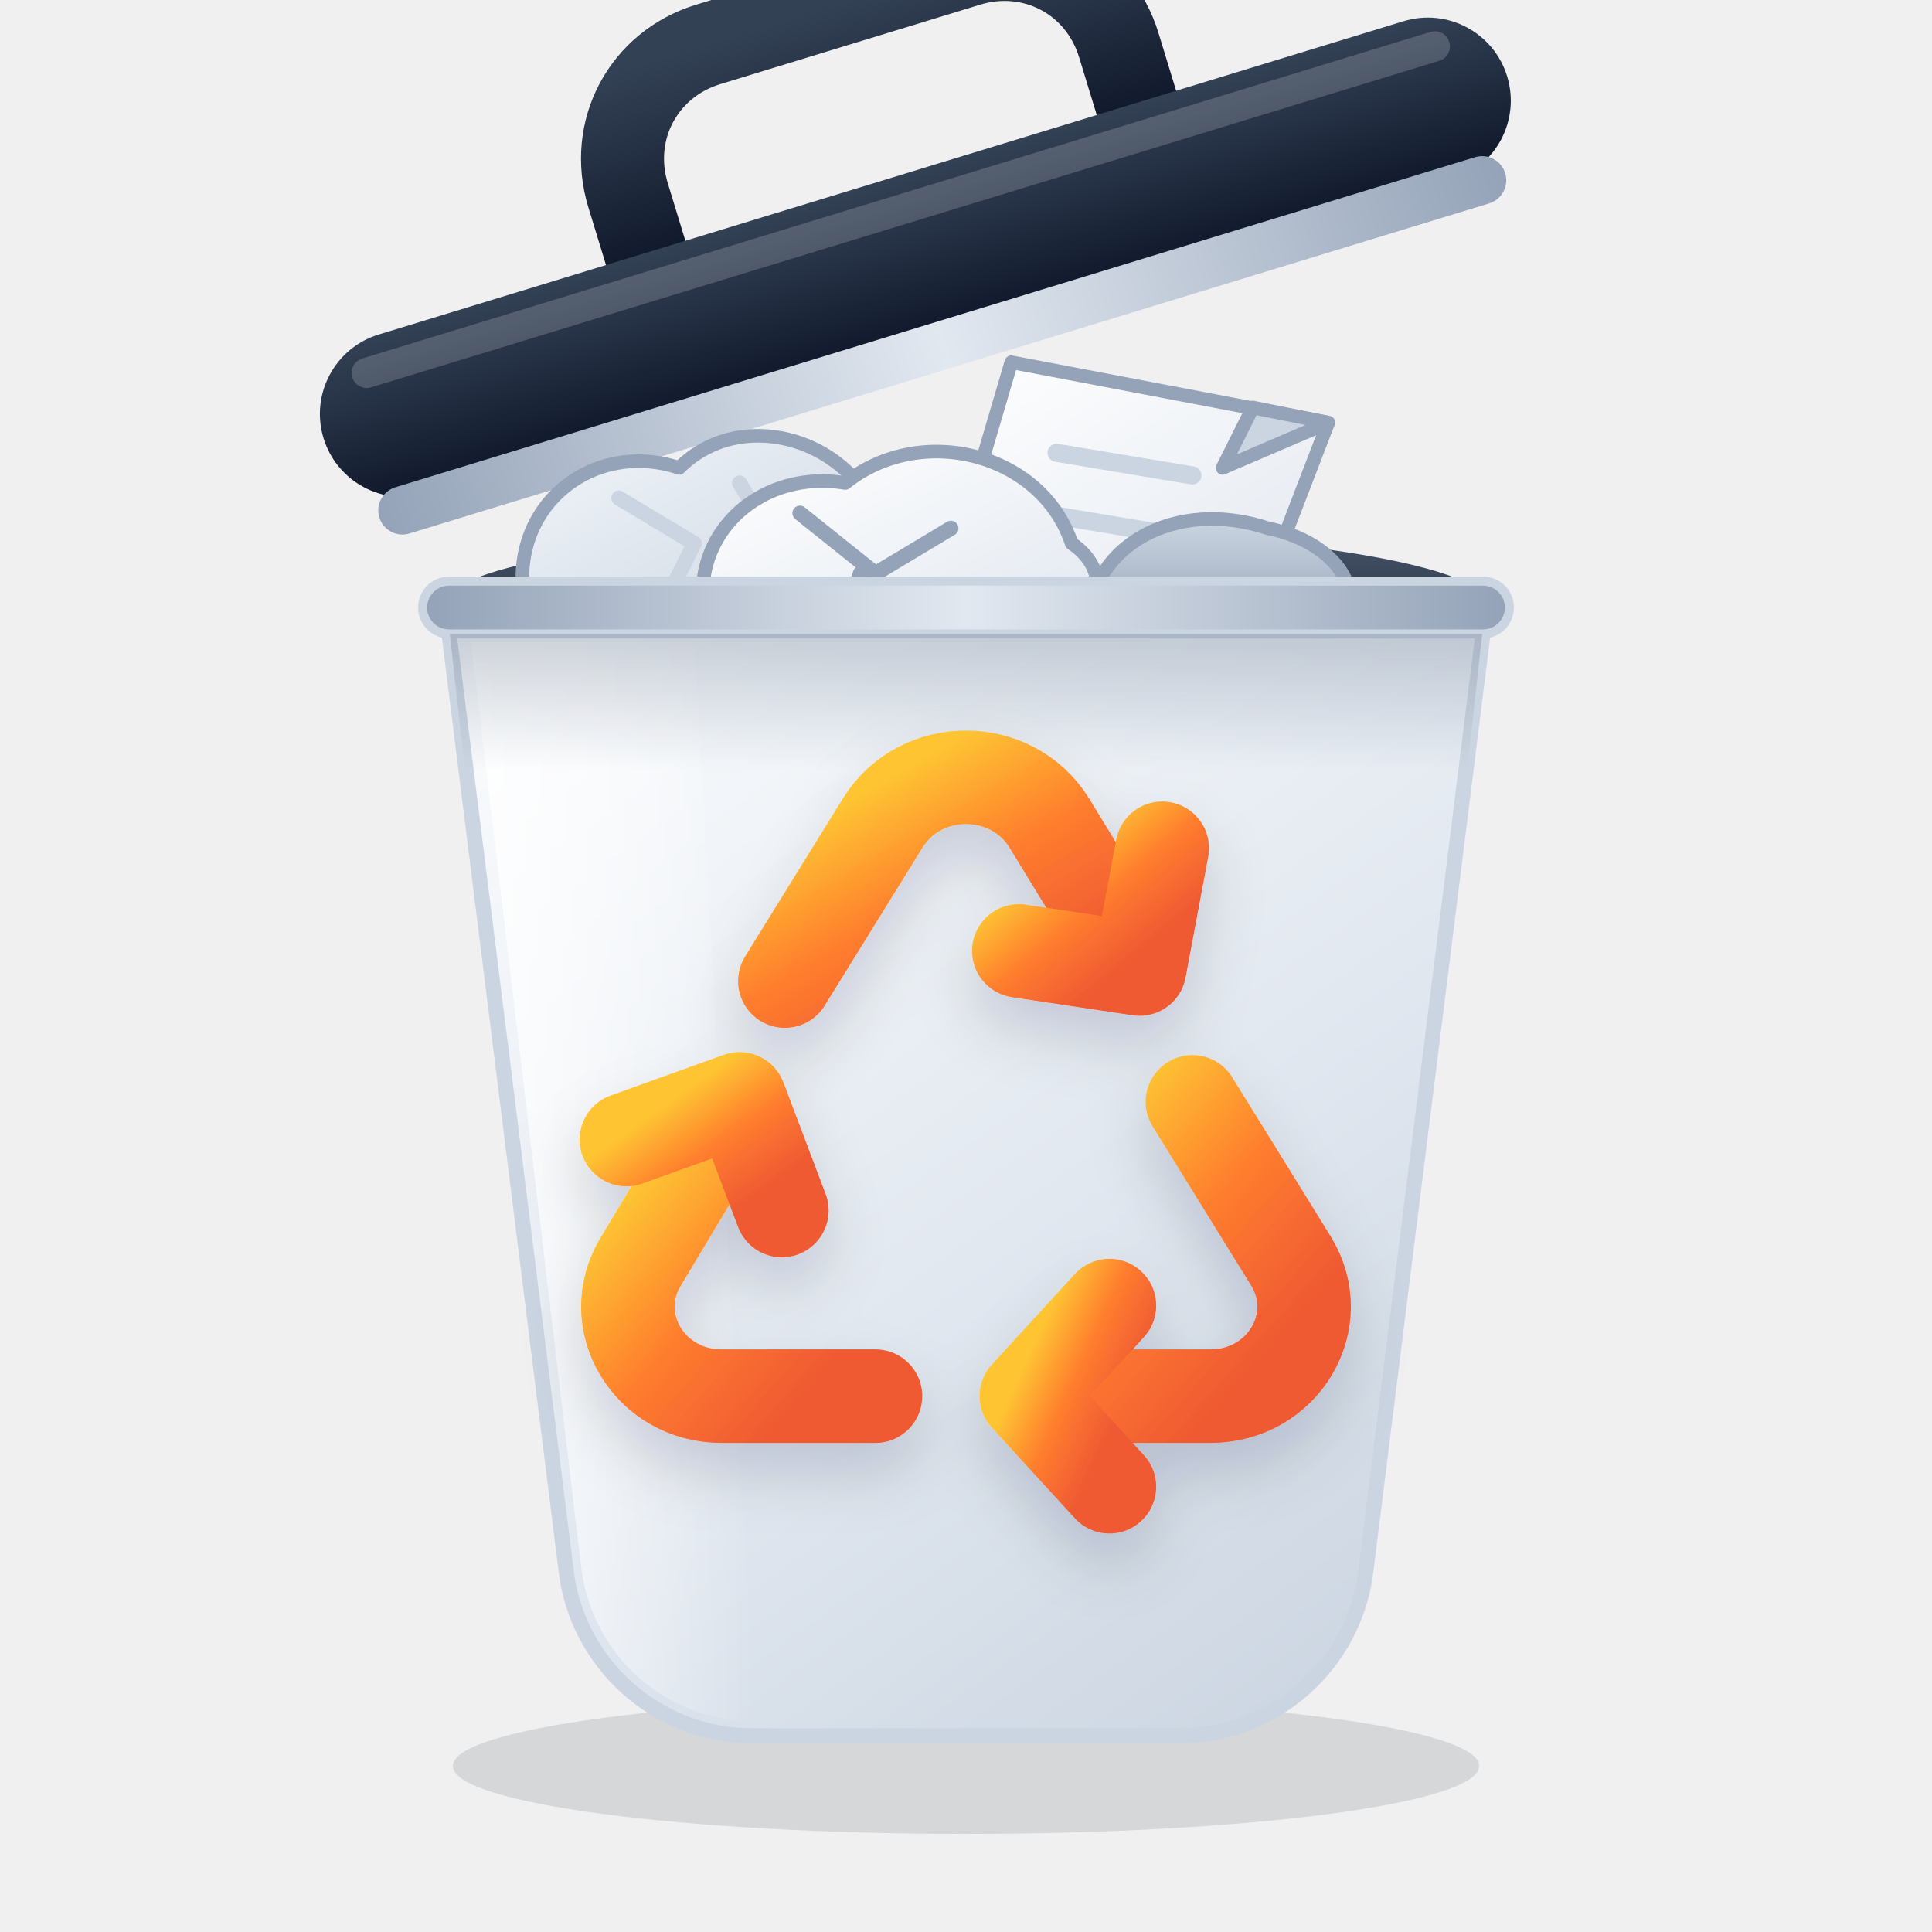
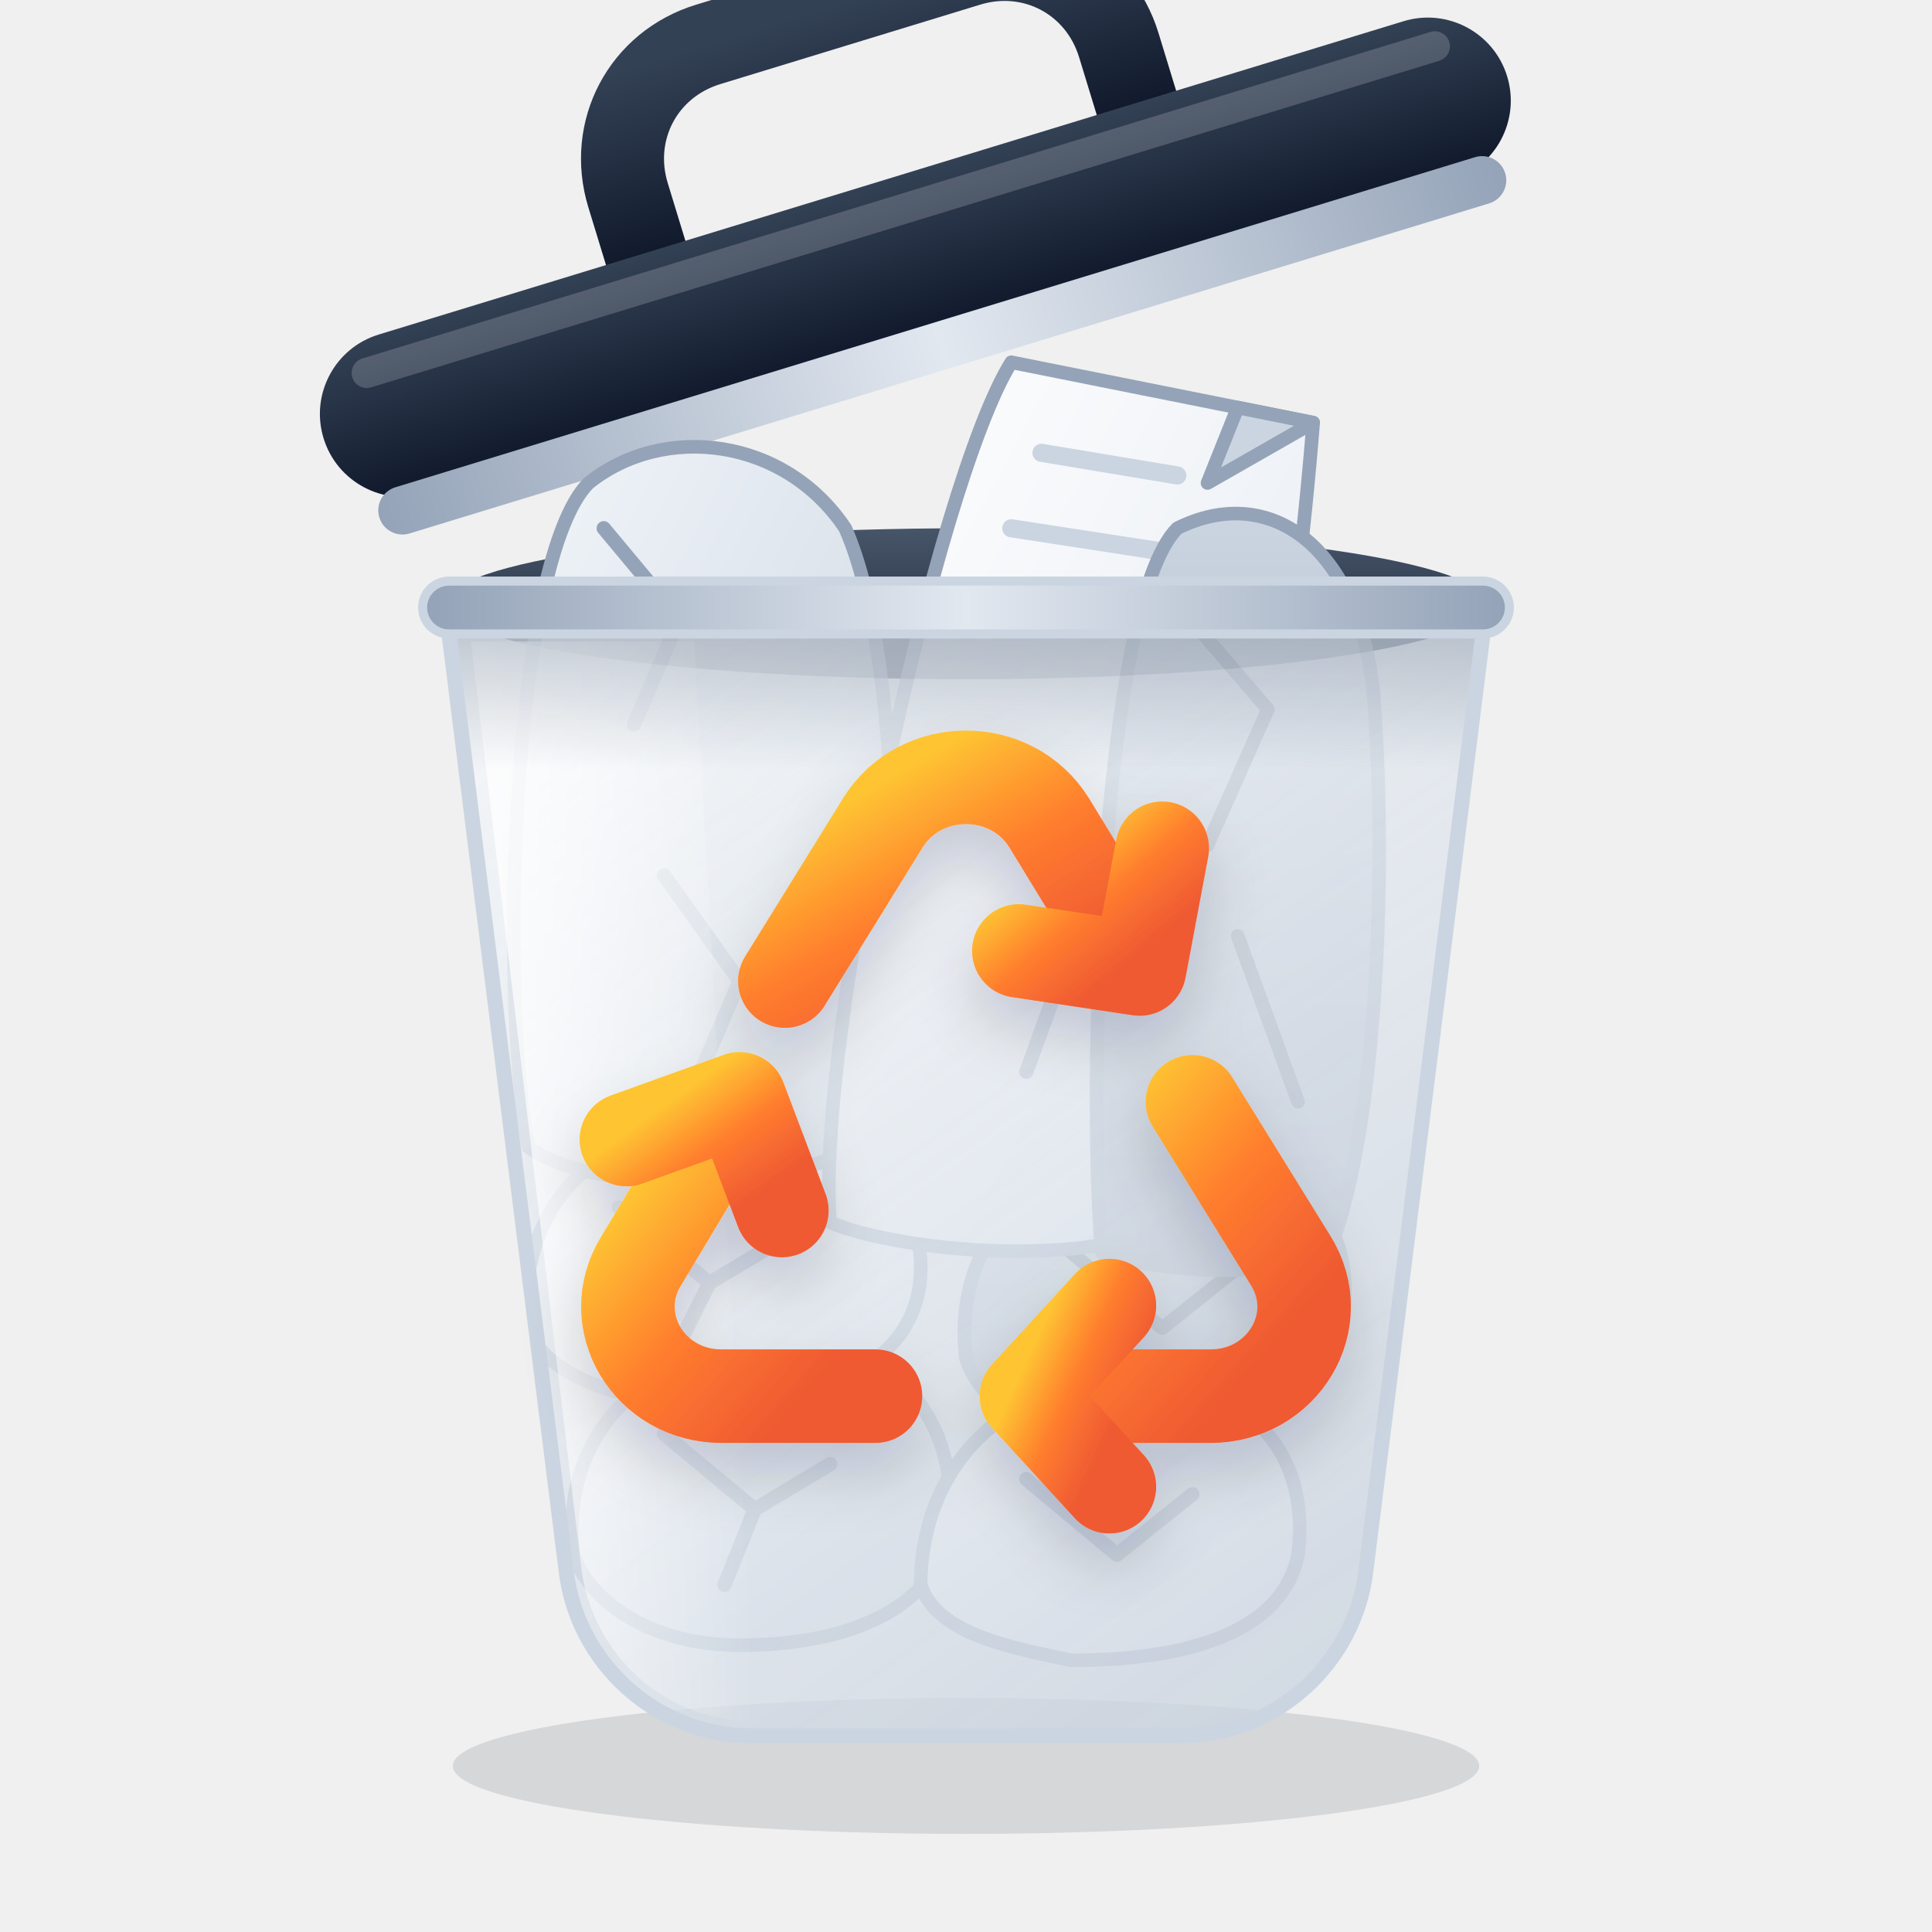
<svg xmlns="http://www.w3.org/2000/svg" viewBox="0 0 128 128" width="128" height="128">
  <defs>
-     <linearGradient id="bodyGrad" x1="20%" y1="0%" x2="85%" y2="100%">
-       <stop offset="0%" stop-color="#f8fafc" />
-       <stop offset="55%" stop-color="#e2e8f0" />
-       <stop offset="100%" stop-color="#cbd5e1" />
+     <clipPath id="binBodyClip">
+       <path d="M 29.5 40 L 98.5 40 L 90.5 104 C 89.8 110.2 84.5 115 78.2 115 L 49.8 115 C 43.5 115 38.2 110.2 37.5 104 Z" />
+     </clipPath>
+     <clipPath id="aboveRimClip">
+       <rect x="20" y="0" width="88" height="40.5" />
+     </clipPath>
+     <linearGradient id="bodyGlassGrad" x1="20%" y1="0%" x2="85%" y2="100%">
+       <stop offset="0%" stop-color="#f8fafc" stop-opacity="0.76" />
+       <stop offset="55%" stop-color="#e2e8f0" stop-opacity="0.65" />
+       <stop offset="100%" stop-color="#cbd5e1" stop-opacity="0.74" />
    </linearGradient>
    <linearGradient id="innerRimGrad" x1="0%" y1="0%" x2="0%" y2="100%">
      <stop offset="0%" stop-color="#475569" />
      <stop offset="100%" stop-color="#1e293b" />
    </linearGradient>
    <linearGradient id="sideHighlight" x1="0%" y1="0%" x2="100%" y2="0%">
-       <stop offset="0%" stop-color="#ffffff" stop-opacity="0.85" />
+       <stop offset="0%" stop-color="#ffffff" stop-opacity="0.82" />
      <stop offset="100%" stop-color="#ffffff" stop-opacity="0" />
    </linearGradient>
    <linearGradient id="topShadow" x1="0%" y1="0%" x2="0%" y2="100%">
-       <stop offset="0%" stop-color="#64748b" stop-opacity="0.32" />
+       <stop offset="0%" stop-color="#64748b" stop-opacity="0.34" />
      <stop offset="100%" stop-color="#64748b" stop-opacity="0" />
    </linearGradient>
    <linearGradient id="lidGrad" x1="0%" y1="0%" x2="0%" y2="100%">
      <stop offset="0%" stop-color="#334155" />
      <stop offset="100%" stop-color="#0f172a" />
    </linearGradient>
    <linearGradient id="rimGrad" x1="0%" y1="0%" x2="100%" y2="0%">
      <stop offset="0%" stop-color="#94a3b8" />
      <stop offset="50%" stop-color="#e2e8f0" />
      <stop offset="100%" stop-color="#94a3b8" />
    </linearGradient>
    <linearGradient id="paperLight" x1="0%" y1="0%" x2="100%" y2="100%">
      <stop offset="0%" stop-color="#ffffff" />
      <stop offset="100%" stop-color="#e2e8f0" />
    </linearGradient>
    <linearGradient id="paperMid" x1="0%" y1="0%" x2="100%" y2="100%">
      <stop offset="0%" stop-color="#f1f5f9" />
      <stop offset="100%" stop-color="#cbd5e1" />
    </linearGradient>
    <linearGradient id="paperShadow" x1="0%" y1="0%" x2="0%" y2="100%">
      <stop offset="0%" stop-color="#cbd5e1" />
      <stop offset="100%" stop-color="#94a3b8" />
    </linearGradient>
    <linearGradient id="recycleSoplosGrad" x1="15%" y1="15%" x2="85%" y2="85%">
      <stop offset="0%" stop-color="#fec431" />
      <stop offset="50%" stop-color="#ff7d2e" />
      <stop offset="100%" stop-color="#ef5a33" />
    </linearGradient>
    <filter id="softDrop" x="-20%" y="-20%" width="140%" height="140%">
-       <feDropShadow dx="0" dy="2" stdDeviation="2" flood-color="#0f172a" flood-opacity="0.15" />
+       <feDropShadow dx="0" dy="2" stdDeviation="2" flood-color="#0f172a" flood-opacity="0.16" />
    </filter>
+     <g id="papers-stack" stroke="#94a3b8" stroke-width="0.9" stroke-linejoin="round">
+       <g id="paper-base-left">
+         <path d="M 38 103 C 37 95 43 89 51 90 C 57 88 63 92 63 100 C 63 106 57 109 49 109 C 43 109 39 106 38 103 Z" fill="url(#paperMid)" />
+         <path d="M 44 95 L 50 100 L 55 97 M 50 100 L 48 105" fill="none" stroke="#94a3b8" stroke-width="0.95" stroke-linecap="round" />
+       </g>
+       <g id="paper-base-right">
+         <path d="M 61 105 C 61 97 67 91 75 92 C 81 91 87 95 86 103 C 85 108 79 110 71 110 C 66 109 62 108 61 105 Z" fill="url(#paperLight)" />
+         <path d="M 68 98 L 74 103 L 79 99" fill="none" stroke="#94a3b8" stroke-width="0.95" stroke-linecap="round" />
+       </g>
+       <g id="paper-mid-left">
+         <path d="M 35 88 C 34 80 40 74 48 75 C 54 73 61 77 61 84 C 61 90 55 93 47 93 C 41 93 36 91 35 88 Z" fill="url(#paperLight)" />
+         <path d="M 41 80 L 47 85 L 52 82 M 47 85 L 45 89" fill="none" stroke="#94a3b8" stroke-width="0.95" stroke-linecap="round" />
+       </g>
+       <g id="paper-mid-right">
+         <path d="M 64 90 C 63 82 69 76 77 77 C 83 75 90 79 89 87 C 88 92 82 95 74 95 C 68 95 65 93 64 90 Z" fill="url(#paperShadow)" />
+         <path d="M 71 83 L 77 88 L 82 84" fill="none" stroke="#64748b" stroke-width="0.9" stroke-linecap="round" />
+       </g>
+       <g id="paper-top-left">
+         <path d="M 35 76 C 33 65 34 37 39 32 C 44 28 52 29 56 35 C 60 44 60 68 57 76 C 51 79 39 79 35 76 Z" fill="url(#paperMid)" />
+         <path d="M 40 35 L 45 41 L 42 48 M 44 58 L 49 65 L 46 72" fill="none" stroke="#94a3b8" stroke-width="0.95" stroke-linecap="round" />
+       </g>
+       <g id="paper-top-sheet">
+         <path d="M 55 81 C 54 69 62 32 67 24 L 87 28 C 86 41 82 72 78 81 C 72 84 60 83 55 81 Z" fill="url(#paperLight)" />
+         <path d="M 87 28 L 80 32 L 82 27 Z" fill="#cbd5e1" />
+         <line x1="69" y1="30" x2="78" y2="31.5" stroke="#cbd5e1" stroke-width="1.2" stroke-linecap="round" />
+         <line x1="67" y1="35" x2="80" y2="37" stroke="#cbd5e1" stroke-width="1.2" stroke-linecap="round" />
+         <path d="M 65 52 L 72 60 L 68 71" fill="none" stroke="#94a3b8" stroke-width="0.95" stroke-linecap="round" />
+       </g>
+       <g id="paper-top-right">
+         <path d="M 73 83 C 72 72 73 40 78 35 C 84 32 90 36 91 46 C 92 59 91 76 88 83 C 83 85 76 84 73 83 Z" fill="url(#paperShadow)" />
+         <path d="M 78 40 L 84 47 L 80 56 M 82 62 L 86 73" fill="none" stroke="#64748b" stroke-width="0.9" stroke-linecap="round" />
+       </g>
+     </g>
  </defs>
  <ellipse cx="64" cy="117" rx="34" ry="4.5" fill="#0f172a" opacity="0.12" />
  <g transform="translate(24, 34) rotate(-17)">
    <path d="M 23 -10 L 23 -15 C 23 -19.5 26.5 -23 31 -23 L 49 -23 C 53.5 -23 57 -19.5 57 -15 L 57 -10" fill="none" stroke="url(#lidGrad)" stroke-width="5.5" stroke-linecap="round" />
    <rect x="-1" y="-11" width="82" height="11" rx="5.5" fill="url(#lidGrad)" />
    <rect x="2" y="-9.8" width="76" height="2" rx="1" fill="#ffffff" opacity="0.18" />
    <rect x="1" y="-1" width="78" height="3.2" rx="1.6" fill="url(#rimGrad)" />
  </g>
  <ellipse cx="64" cy="40" rx="34.5" ry="5" fill="url(#innerRimGrad)" />
-   <g stroke="#94a3b8" stroke-width="0.9" stroke-linejoin="round">
-     <path d="M 35 41 C 33 34 39 29 45 31 C 49 27 56 29 58 34 C 61 36 60 41 56 42 Z" fill="url(#paperMid)" />
-     <path d="M 41 33 L 46 36 L 44 40 M 49 32 L 52 37" fill="none" stroke="#cbd5e1" stroke-width="1" stroke-linecap="round" />
-     <path d="M 62 41 L 67 24 L 88 28 L 83 41 Z" fill="url(#paperLight)" />
-     <path d="M 88 28 L 81 31 L 83 27 Z" fill="#cbd5e1" />
-     <line x1="70" y1="30" x2="79" y2="31.5" stroke="#cbd5e1" stroke-width="1.2" stroke-linecap="round" />
-     <line x1="69" y1="34" x2="81" y2="36" stroke="#cbd5e1" stroke-width="1.2" stroke-linecap="round" />
-     <path d="M 47 42 C 45 36 50 31 56 32 C 61 28 69 30 71 36 C 74 38 73 42 68 42 Z" fill="url(#paperLight)" />
-     <path d="M 53 34 L 58 38 L 63 35 M 57 38 L 56 41" fill="none" stroke="#94a3b8" stroke-width="1" stroke-linecap="round" />
-     <path d="M 72 42 C 72 36 78 33 84 35 C 89 36 91 40 88 42 Z" fill="url(#paperShadow)" />
+   <g clip-path="url(#binBodyClip)">
+     <rect x="28" y="40" width="72" height="76" fill="#94a3b8" opacity="0.16" />
+     <use href="#papers-stack" opacity="0.60" />
+     <path d="M 29.5 40 L 98.5 40 L 90.5 104 C 89.8 110.2 84.5 115 78.2 115 L 49.8 115 C 43.5 115 38.2 110.2 37.5 104 Z" fill="url(#bodyGlassGrad)" />
+     <path d="M 31.2 42.5 L 46 42.5 L 50 114 L 49.8 114 C 44 114 39.2 109.6 38.5 103.8 Z" fill="url(#sideHighlight)" />
+     <polygon points="29.8,42 98.2,42 97.2,51 30.8,51" fill="url(#topShadow)" />
  </g>
-   <path d="M 29.5 40 L 98.5 40 L 90.5 104 C 89.8 110.2 84.5 115 78.2 115 L 49.8 115 C 43.5 115 38.2 110.2 37.5 104 Z" fill="url(#bodyGrad)" stroke="#cbd5e1" stroke-width="1" />
+   <use href="#papers-stack" clip-path="url(#aboveRimClip)" />
+   <path d="M 29.5 40 L 98.5 40 L 90.5 104 C 89.8 110.2 84.5 115 78.2 115 L 49.8 115 C 43.5 115 38.2 110.2 37.5 104 Z" fill="none" stroke="#cbd5e1" stroke-width="1" />
  <rect x="28" y="38.5" width="72" height="3.5" rx="1.75" fill="url(#rimGrad)" stroke="#cbd5e1" stroke-width="0.6" />
-   <path d="M 31.2 42.5 L 46 42.5 L 50 114 L 49.8 114 C 44 114 39.2 109.6 38.5 103.8 Z" fill="url(#sideHighlight)" />
-   <polygon points="29.8,42 98.2,42 97.2,51 30.8,51" fill="url(#topShadow)" />
  <g filter="url(#softDrop)" fill="none" stroke="url(#recycleSoplosGrad)" stroke-width="6.2" stroke-linecap="round" stroke-linejoin="round">
    <path d="M 52 65 L 58.5 54.5 C 61 50.5 67 50.5 69.5 54.5 L 75 63.5" />
    <polyline points="67.5,63 75.5,64.2 77,56.2" />
    <path d="M 79 73 L 85.5 83.5 C 88 87.5 85 92.5 80.2 92.5 L 69 92.5" />
    <polyline points="73.5,86.5 68,92.5 73.5,98.5" />
    <path d="M 58 92.5 L 47.8 92.5 C 43 92.5 40 87.5 42.5 83.5 L 48.5 73.5" />
    <polyline points="41.5,75.5 49,72.8 51.8,80.2" />
  </g>
</svg>
